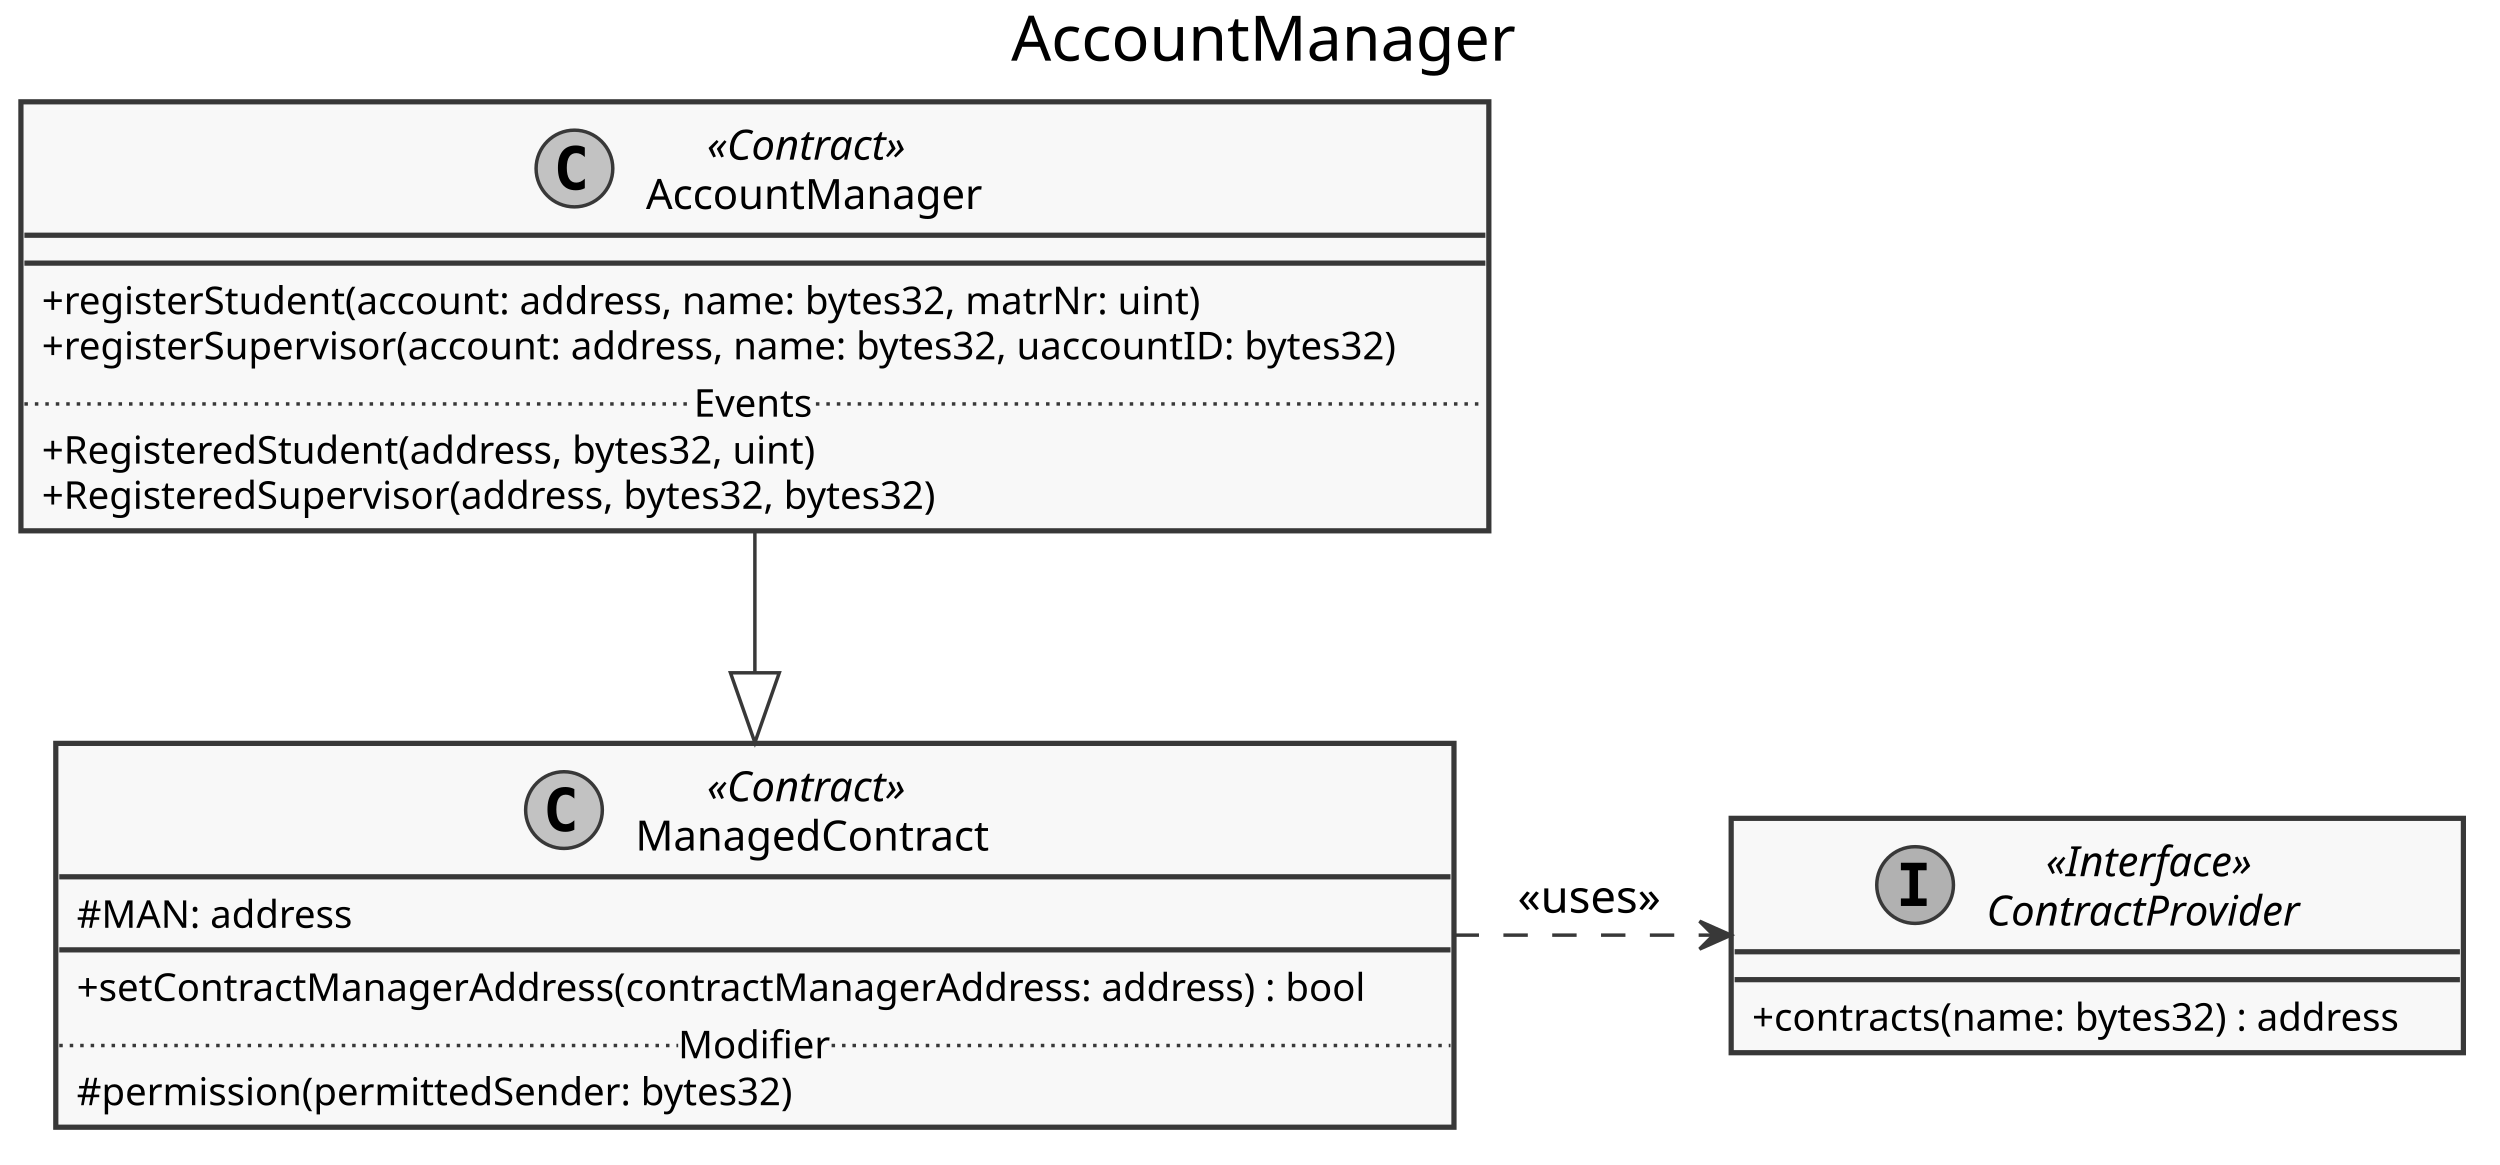
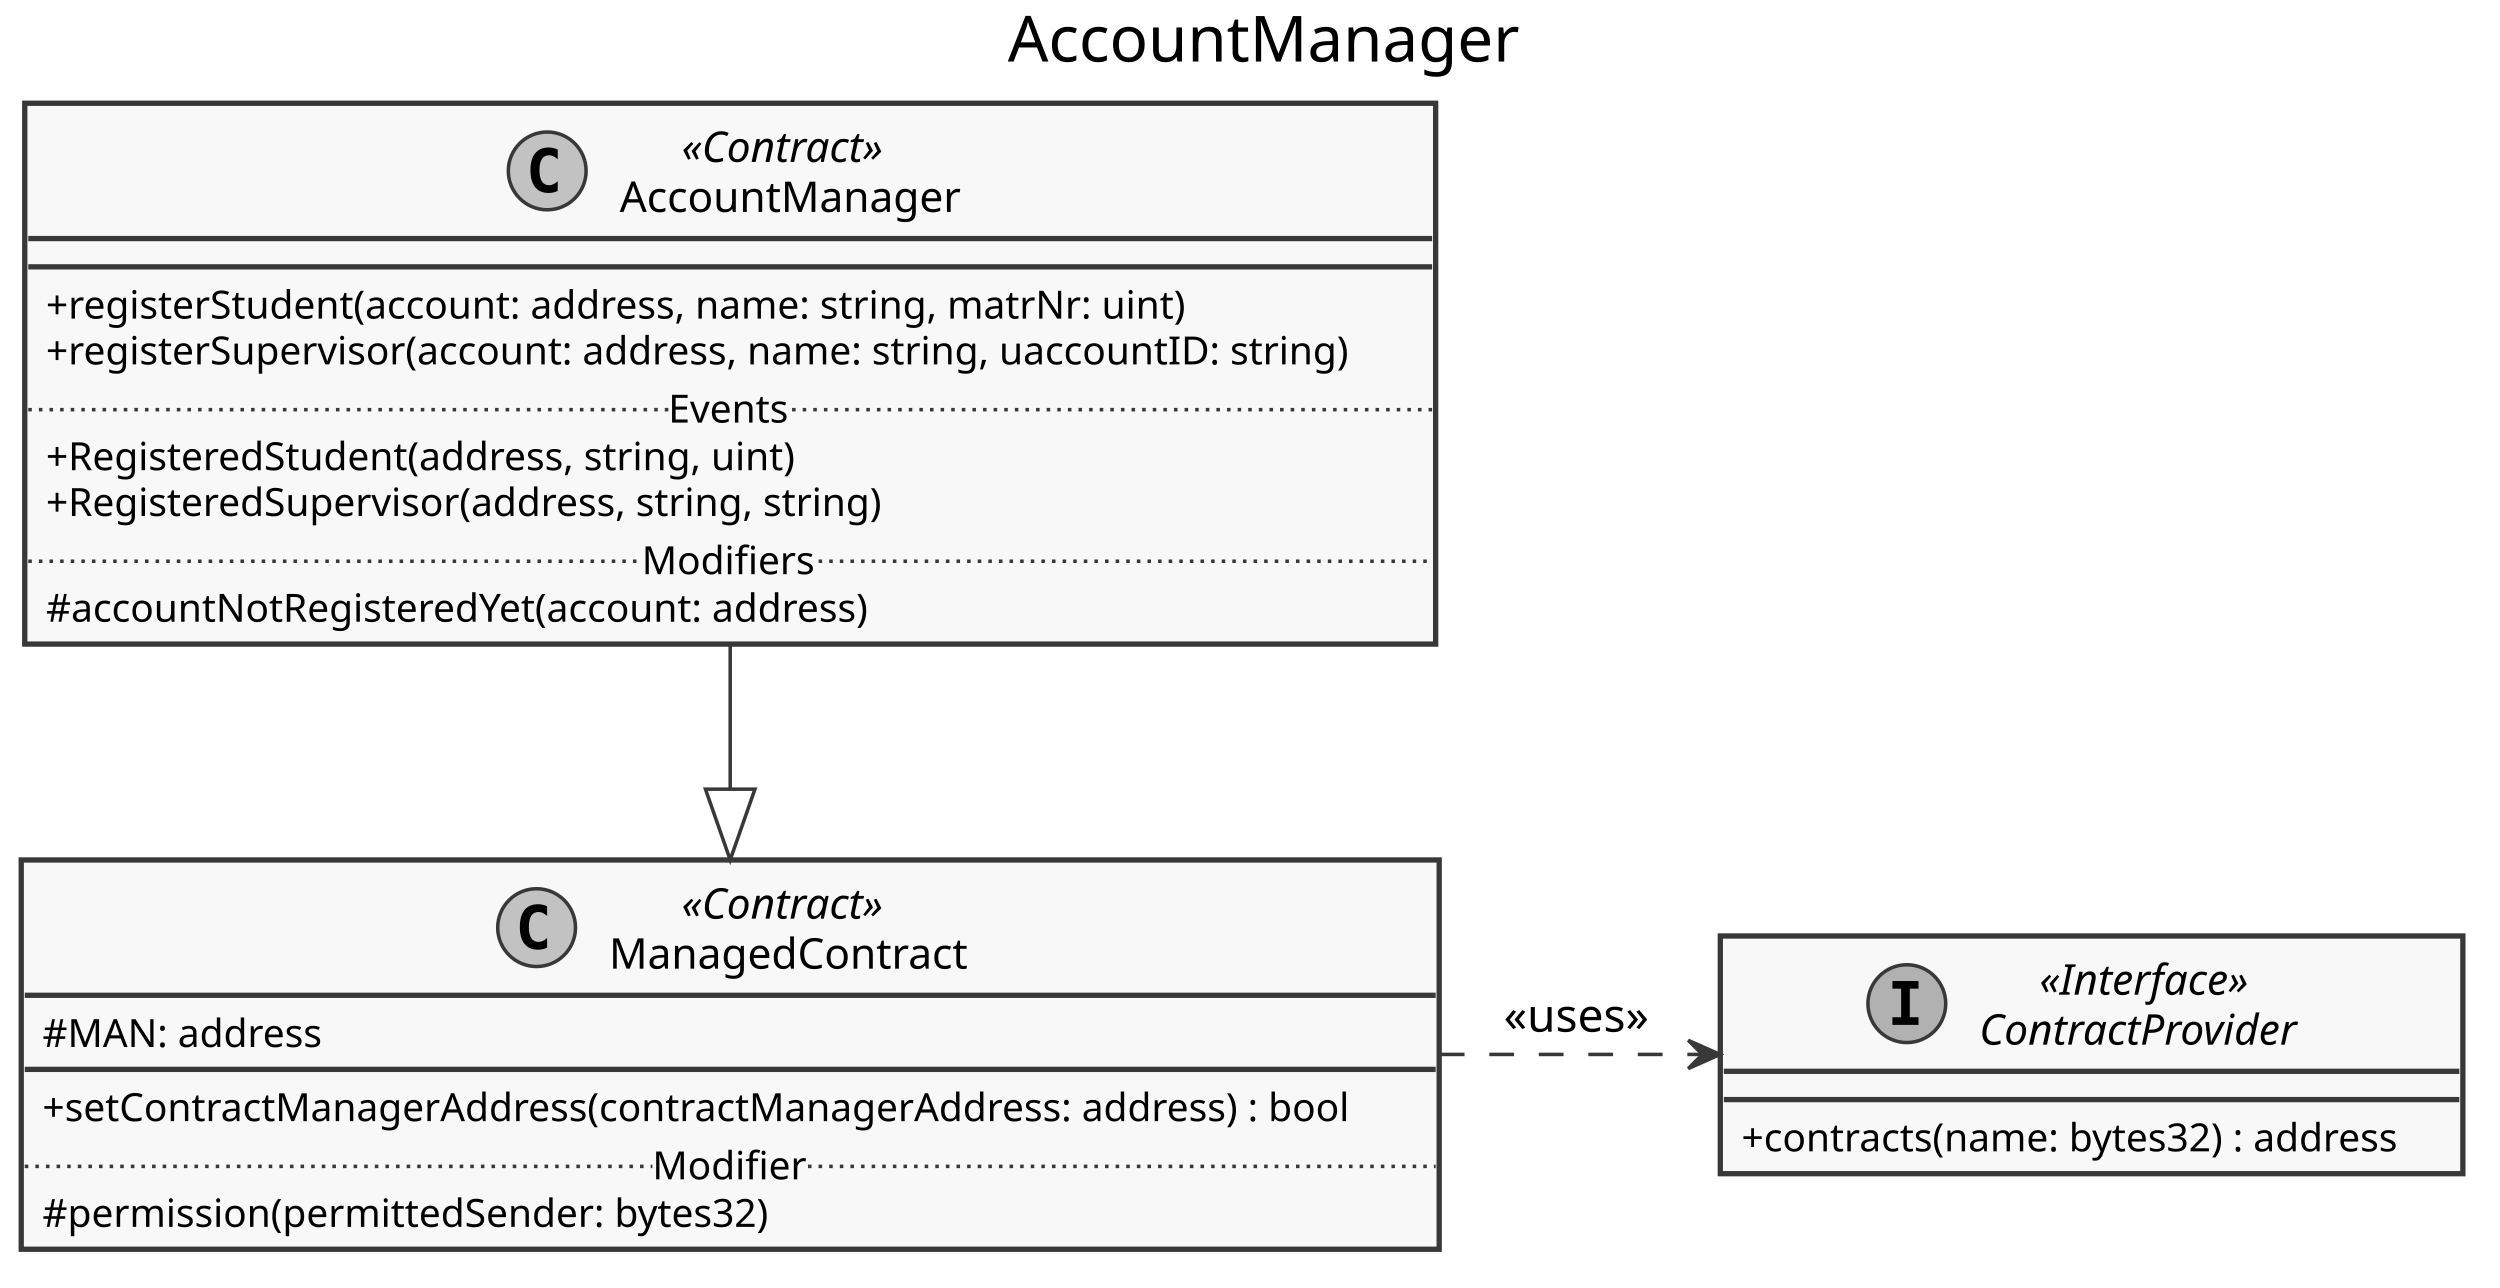
- <svg xmlns="http://www.w3.org/2000/svg" contentScriptType="application/ecmascript" contentStyleType="text/css" height="334px" preserveAspectRatio="none" style="width:717px;height:334px;" version="1.1" viewBox="0 0 717 334" width="717px" zoomAndPan="magnify">
+ <svg xmlns="http://www.w3.org/2000/svg" contentScriptType="application/ecmascript" contentStyleType="text/css" height="364px" preserveAspectRatio="none" style="width:707px;height:364px;" version="1.1" viewBox="0 0 707 364" width="707px" zoomAndPan="magnify">
  <defs />
  <g>
-     <text fill="#000000" font-family="Source Sans Pro Semibold" font-size="18" lengthAdjust="spacingAndGlyphs" textLength="145" x="290" y="17.402">AccountManager</text>
-     <rect fill="#F8F8F8" height="67.221" id="ContractProvider" style="stroke: #383838; stroke-width: 1.5;" width="210" x="496.5" y="234.699" />
-     <ellipse cx="549.25" cy="253.832" fill="#B1B1B1" rx="11" ry="11" style="stroke: #383838; stroke-width: 1.0;" />
-     <path d="M545.178,249.597 L545.178,247.439 L552.557,247.439 L552.557,249.597 L550.092,249.597 L550.092,257.674 L552.557,257.674 L552.557,259.832 L545.178,259.832 L545.178,257.674 L547.643,257.674 L547.643,249.597 Z " />
-     <text fill="#000000" font-family="Source Sans Pro Semibold" font-size="12" font-style="italic" lengthAdjust="spacingAndGlyphs" textLength="62" x="586.75" y="251.301">«Interface»</text>
-     <text fill="#000000" font-family="Source Sans Pro Semibold" font-size="12" font-style="italic" lengthAdjust="spacingAndGlyphs" textLength="96" x="569.75" y="265.434">ContractProvider</text>
-     <line style="stroke: #383838; stroke-width: 1.5;" x1="497.5" x2="705.5" y1="272.965" y2="272.965" />
-     <line style="stroke: #383838; stroke-width: 1.5;" x1="497.5" x2="705.5" y1="280.965" y2="280.965" />
-     <text fill="#000000" font-family="Source Sans Pro Semibold" font-size="11" lengthAdjust="spacingAndGlyphs" textLength="198" x="502.5" y="295.6">+contracts(name: bytes32) : address</text>
-     <rect fill="#F8F8F8" height="110.086" id="ManagedContract" style="stroke: #383838; stroke-width: 1.5;" width="401" x="16" y="213.199" />
-     <ellipse cx="161.75" cy="232.332" fill="#C2C2C2" rx="11" ry="11" style="stroke: #383838; stroke-width: 1.0;" />
-     <path d="M164.723,237.975 Q164.142,238.274 163.503,238.423 Q162.864,238.573 162.158,238.573 Q159.651,238.573 158.332,236.921 Q157.012,235.269 157.012,232.148 Q157.012,229.019 158.332,227.367 Q159.651,225.715 162.158,225.715 Q162.864,225.715 163.511,225.864 Q164.159,226.014 164.723,226.312 L164.723,229.035 Q164.092,228.454 163.499,228.184 Q162.905,227.915 162.274,227.915 Q160.93,227.915 160.245,228.981 Q159.56,230.048 159.56,232.148 Q159.56,234.24 160.245,235.306 Q160.93,236.373 162.274,236.373 Q162.905,236.373 163.499,236.103 Q164.092,235.833 164.723,235.252 Z " />
-     <text fill="#000000" font-family="Source Sans Pro Semibold" font-size="12" font-style="italic" lengthAdjust="spacingAndGlyphs" textLength="60" x="202.75" y="229.801">«Contract»</text>
-     <text fill="#000000" font-family="Source Sans Pro Semibold" font-size="12" lengthAdjust="spacingAndGlyphs" textLength="101" x="182.25" y="243.934">ManagedContract</text>
-     <line style="stroke: #383838; stroke-width: 1.5;" x1="17" x2="416" y1="251.465" y2="251.465" />
-     <text fill="#000000" font-family="Source Sans Pro Semibold" font-size="11" lengthAdjust="spacingAndGlyphs" textLength="81" x="22" y="266.1">#MAN: address</text>
-     <line style="stroke: #383838; stroke-width: 1.5;" x1="17" x2="416" y1="272.42" y2="272.42" />
-     <text fill="#000000" font-family="Source Sans Pro Semibold" font-size="11" lengthAdjust="spacingAndGlyphs" textLength="389" x="22" y="287.055">+setContractManagerAddress(contractManagerAddress: address) : bool</text>
-     <text fill="#000000" font-family="Source Sans Pro Semibold" font-size="11" lengthAdjust="spacingAndGlyphs" textLength="213" x="22" y="316.965">#permission(permittedSender: bytes32)</text>
-     <line style="stroke: #383838; stroke-width: 1.0; stroke-dasharray: 1.0,2.0;" x1="17" x2="194.5" y1="299.853" y2="299.853" />
-     <text fill="#000000" font-family="Source Sans Pro Semibold" font-size="11" lengthAdjust="spacingAndGlyphs" textLength="44" x="194.5" y="303.51">Modifier</text>
-     <line style="stroke: #383838; stroke-width: 1.0; stroke-dasharray: 1.0,2.0;" x1="238.5" x2="416" y1="299.853" y2="299.853" />
-     <rect fill="#F8F8F8" height="123.041" id="AccountManager" style="stroke: #383838; stroke-width: 1.5;" width="421" x="6" y="29.199" />
-     <ellipse cx="164.75" cy="48.332" fill="#C2C2C2" rx="11" ry="11" style="stroke: #383838; stroke-width: 1.0;" />
-     <path d="M167.723,53.975 Q167.142,54.274 166.503,54.423 Q165.864,54.573 165.158,54.573 Q162.651,54.573 161.332,52.921 Q160.012,51.269 160.012,48.148 Q160.012,45.019 161.332,43.367 Q162.651,41.715 165.158,41.715 Q165.864,41.715 166.511,41.864 Q167.159,42.014 167.723,42.312 L167.723,45.035 Q167.092,44.454 166.499,44.184 Q165.905,43.915 165.274,43.915 Q163.93,43.915 163.245,44.981 Q162.56,46.048 162.56,48.148 Q162.56,50.24 163.245,51.306 Q163.93,52.373 165.274,52.373 Q165.905,52.373 166.499,52.103 Q167.092,51.834 167.723,51.252 Z " />
-     <text fill="#000000" font-family="Source Sans Pro Semibold" font-size="12" font-style="italic" lengthAdjust="spacingAndGlyphs" textLength="60" x="202.75" y="45.801">«Contract»</text>
-     <text fill="#000000" font-family="Source Sans Pro Semibold" font-size="12" lengthAdjust="spacingAndGlyphs" textLength="95" x="185.25" y="59.934">AccountManager</text>
-     <line style="stroke: #383838; stroke-width: 1.5;" x1="7" x2="426" y1="67.465" y2="67.465" />
-     <line style="stroke: #383838; stroke-width: 1.5;" x1="7" x2="426" y1="75.465" y2="75.465" />
-     <text fill="#000000" font-family="Source Sans Pro Semibold" font-size="11" lengthAdjust="spacingAndGlyphs" textLength="347" x="12" y="90.1">+registerStudent(account: address, name: bytes32, matrNr: uint)</text>
-     <text fill="#000000" font-family="Source Sans Pro Semibold" font-size="11" lengthAdjust="spacingAndGlyphs" textLength="409" x="12" y="103.055">+registerSupervisor(account: address, name: bytes32, uaccountID: bytes32)</text>
-     <text fill="#000000" font-family="Source Sans Pro Semibold" font-size="11" lengthAdjust="spacingAndGlyphs" textLength="234" x="12" y="132.965">+RegisteredStudent(address, bytes32, uint)</text>
-     <text fill="#000000" font-family="Source Sans Pro Semibold" font-size="11" lengthAdjust="spacingAndGlyphs" textLength="273" x="12" y="145.92">+RegisteredSupervisor(address, bytes32, bytes32)</text>
-     <line style="stroke: #383838; stroke-width: 1.0; stroke-dasharray: 1.0,2.0;" x1="7" x2="199" y1="115.853" y2="115.853" />
-     <text fill="#000000" font-family="Source Sans Pro Semibold" font-size="11" lengthAdjust="spacingAndGlyphs" textLength="35" x="199" y="119.51">Events</text>
-     <line style="stroke: #383838; stroke-width: 1.0; stroke-dasharray: 1.0,2.0;" x1="234" x2="426" y1="115.853" y2="115.853" />
-     <path d="M417.175,268.199 C442.628,268.199 467.89,268.199 491.176,268.199 " fill="none" id="ManagedContract-ContractProvider" style="stroke: #383838; stroke-width: 1.0; stroke-dasharray: 7.0,7.0;" />
-     <polygon fill="#383838" points="496.425,268.199,487.425,264.199,491.425,268.199,487.425,272.199,496.425,268.199" style="stroke: #383838; stroke-width: 1.0;" />
-     <text fill="#000000" font-family="Source Sans Pro Semibold" font-size="13" lengthAdjust="spacingAndGlyphs" textLength="43" x="435.25" y="261.768">«uses»</text>
-     <path d="M216.5,152.282 C216.5,165.381 216.5,179.354 216.5,192.899 " fill="none" id="AccountManager-ManagedContract" style="stroke: #383838; stroke-width: 1.0;" />
-     <polygon fill="none" points="223.5,192.958,216.5,212.958,209.5,192.958,223.5,192.958" style="stroke: #383838; stroke-width: 1.0;" />
+     <text fill="#000000" font-family="Source Sans Pro Semibold" font-size="18" lengthAdjust="spacingAndGlyphs" textLength="145" x="285" y="17.402">AccountManager</text>
+     <rect fill="#F8F8F8" height="67.221" id="ContractProvider" style="stroke: #383838; stroke-width: 1.5;" width="210" x="486.5" y="264.699" />
+     <ellipse cx="539.25" cy="283.832" fill="#B1B1B1" rx="11" ry="11" style="stroke: #383838; stroke-width: 1.0;" />
+     <path d="M535.178,279.597 L535.178,277.439 L542.557,277.439 L542.557,279.597 L540.092,279.597 L540.092,287.674 L542.557,287.674 L542.557,289.832 L535.178,289.832 L535.178,287.674 L537.643,287.674 L537.643,279.597 Z " />
+     <text fill="#000000" font-family="Source Sans Pro Semibold" font-size="12" font-style="italic" lengthAdjust="spacingAndGlyphs" textLength="62" x="576.75" y="281.301">«Interface»</text>
+     <text fill="#000000" font-family="Source Sans Pro Semibold" font-size="12" font-style="italic" lengthAdjust="spacingAndGlyphs" textLength="96" x="559.75" y="295.434">ContractProvider</text>
+     <line style="stroke: #383838; stroke-width: 1.5;" x1="487.5" x2="695.5" y1="302.965" y2="302.965" />
+     <line style="stroke: #383838; stroke-width: 1.5;" x1="487.5" x2="695.5" y1="310.965" y2="310.965" />
+     <text fill="#000000" font-family="Source Sans Pro Semibold" font-size="11" lengthAdjust="spacingAndGlyphs" textLength="198" x="492.5" y="325.6">+contracts(name: bytes32) : address</text>
+     <rect fill="#F8F8F8" height="110.086" id="ManagedContract" style="stroke: #383838; stroke-width: 1.5;" width="401" x="6" y="243.199" />
+     <ellipse cx="151.75" cy="262.332" fill="#C2C2C2" rx="11" ry="11" style="stroke: #383838; stroke-width: 1.0;" />
+     <path d="M154.723,267.975 Q154.142,268.274 153.503,268.423 Q152.864,268.573 152.158,268.573 Q149.651,268.573 148.332,266.921 Q147.012,265.269 147.012,262.148 Q147.012,259.019 148.332,257.367 Q149.651,255.715 152.158,255.715 Q152.864,255.715 153.511,255.864 Q154.159,256.014 154.723,256.312 L154.723,259.035 Q154.092,258.454 153.499,258.184 Q152.905,257.915 152.274,257.915 Q150.93,257.915 150.245,258.981 Q149.56,260.048 149.56,262.148 Q149.56,264.24 150.245,265.306 Q150.93,266.373 152.274,266.373 Q152.905,266.373 153.499,266.103 Q154.092,265.834 154.723,265.252 Z " />
+     <text fill="#000000" font-family="Source Sans Pro Semibold" font-size="12" font-style="italic" lengthAdjust="spacingAndGlyphs" textLength="60" x="192.75" y="259.801">«Contract»</text>
+     <text fill="#000000" font-family="Source Sans Pro Semibold" font-size="12" lengthAdjust="spacingAndGlyphs" textLength="101" x="172.25" y="273.934">ManagedContract</text>
+     <line style="stroke: #383838; stroke-width: 1.5;" x1="7" x2="406" y1="281.465" y2="281.465" />
+     <text fill="#000000" font-family="Source Sans Pro Semibold" font-size="11" lengthAdjust="spacingAndGlyphs" textLength="81" x="12" y="296.1">#MAN: address</text>
+     <line style="stroke: #383838; stroke-width: 1.5;" x1="7" x2="406" y1="302.42" y2="302.42" />
+     <text fill="#000000" font-family="Source Sans Pro Semibold" font-size="11" lengthAdjust="spacingAndGlyphs" textLength="389" x="12" y="317.055">+setContractManagerAddress(contractManagerAddress: address) : bool</text>
+     <text fill="#000000" font-family="Source Sans Pro Semibold" font-size="11" lengthAdjust="spacingAndGlyphs" textLength="213" x="12" y="346.965">#permission(permittedSender: bytes32)</text>
+     <line style="stroke: #383838; stroke-width: 1.0; stroke-dasharray: 1.0,2.0;" x1="7" x2="184.5" y1="329.853" y2="329.853" />
+     <text fill="#000000" font-family="Source Sans Pro Semibold" font-size="11" lengthAdjust="spacingAndGlyphs" textLength="44" x="184.5" y="333.51">Modifier</text>
+     <line style="stroke: #383838; stroke-width: 1.0; stroke-dasharray: 1.0,2.0;" x1="228.5" x2="406" y1="329.853" y2="329.853" />
+     <rect fill="#F8F8F8" height="152.951" id="AccountManager" style="stroke: #383838; stroke-width: 1.5;" width="399" x="7" y="29.199" />
+     <ellipse cx="154.75" cy="48.332" fill="#C2C2C2" rx="11" ry="11" style="stroke: #383838; stroke-width: 1.0;" />
+     <path d="M157.723,53.975 Q157.142,54.274 156.503,54.423 Q155.864,54.573 155.158,54.573 Q152.651,54.573 151.332,52.921 Q150.012,51.269 150.012,48.148 Q150.012,45.019 151.332,43.367 Q152.651,41.715 155.158,41.715 Q155.864,41.715 156.511,41.864 Q157.159,42.014 157.723,42.312 L157.723,45.035 Q157.092,44.454 156.499,44.184 Q155.905,43.915 155.274,43.915 Q153.93,43.915 153.245,44.981 Q152.56,46.048 152.56,48.148 Q152.56,50.24 153.245,51.306 Q153.93,52.373 155.274,52.373 Q155.905,52.373 156.499,52.103 Q157.092,51.834 157.723,51.252 Z " />
+     <text fill="#000000" font-family="Source Sans Pro Semibold" font-size="12" font-style="italic" lengthAdjust="spacingAndGlyphs" textLength="60" x="192.75" y="45.801">«Contract»</text>
+     <text fill="#000000" font-family="Source Sans Pro Semibold" font-size="12" lengthAdjust="spacingAndGlyphs" textLength="95" x="175.25" y="59.934">AccountManager</text>
+     <line style="stroke: #383838; stroke-width: 1.5;" x1="8" x2="405" y1="67.465" y2="67.465" />
+     <line style="stroke: #383838; stroke-width: 1.5;" x1="8" x2="405" y1="75.465" y2="75.465" />
+     <text fill="#000000" font-family="Source Sans Pro Semibold" font-size="11" lengthAdjust="spacingAndGlyphs" textLength="336" x="13" y="90.1">+registerStudent(account: address, name: string, matrNr: uint)</text>
+     <text fill="#000000" font-family="Source Sans Pro Semibold" font-size="11" lengthAdjust="spacingAndGlyphs" textLength="387" x="13" y="103.055">+registerSupervisor(account: address, name: string, uaccountID: string)</text>
+     <text fill="#000000" font-family="Source Sans Pro Semibold" font-size="11" lengthAdjust="spacingAndGlyphs" textLength="223" x="13" y="132.965">+RegisteredStudent(address, string, uint)</text>
+     <text fill="#000000" font-family="Source Sans Pro Semibold" font-size="11" lengthAdjust="spacingAndGlyphs" textLength="251" x="13" y="145.92">+RegisteredSupervisor(address, string, string)</text>
+     <line style="stroke: #383838; stroke-width: 1.0; stroke-dasharray: 1.0,2.0;" x1="8" x2="189" y1="115.853" y2="115.853" />
+     <text fill="#000000" font-family="Source Sans Pro Semibold" font-size="11" lengthAdjust="spacingAndGlyphs" textLength="35" x="189" y="119.51">Events</text>
+     <line style="stroke: #383838; stroke-width: 1.0; stroke-dasharray: 1.0,2.0;" x1="224" x2="405" y1="115.853" y2="115.853" />
+     <text fill="#000000" font-family="Source Sans Pro Semibold" font-size="11" lengthAdjust="spacingAndGlyphs" textLength="243" x="13" y="175.83">#accountNotRegisteredYet(account: address)</text>
+     <line style="stroke: #383838; stroke-width: 1.0; stroke-dasharray: 1.0,2.0;" x1="8" x2="181.5" y1="158.718" y2="158.718" />
+     <text fill="#000000" font-family="Source Sans Pro Semibold" font-size="11" lengthAdjust="spacingAndGlyphs" textLength="50" x="181.5" y="162.375">Modifiers</text>
+     <line style="stroke: #383838; stroke-width: 1.0; stroke-dasharray: 1.0,2.0;" x1="231.5" x2="405" y1="158.718" y2="158.718" />
+     <path d="M407.175,298.199 C432.628,298.199 457.89,298.199 481.176,298.199 " fill="none" id="ManagedContract-ContractProvider" style="stroke: #383838; stroke-width: 1.0; stroke-dasharray: 7.0,7.0;" />
+     <polygon fill="#383838" points="486.425,298.199,477.425,294.199,481.425,298.199,477.425,302.199,486.425,298.199" style="stroke: #383838; stroke-width: 1.0;" />
+     <text fill="#000000" font-family="Source Sans Pro Semibold" font-size="13" lengthAdjust="spacingAndGlyphs" textLength="43" x="425.25" y="291.768">«uses»</text>
+     <path d="M206.5,182.333 C206.5,195.682 206.5,209.556 206.5,222.869 " fill="none" id="AccountManager-ManagedContract" style="stroke: #383838; stroke-width: 1.0;" />
+     <polygon fill="none" points="213.5,223.171,206.5,243.171,199.5,223.171,213.5,223.171" style="stroke: #383838; stroke-width: 1.0;" />
  </g>
</svg>
